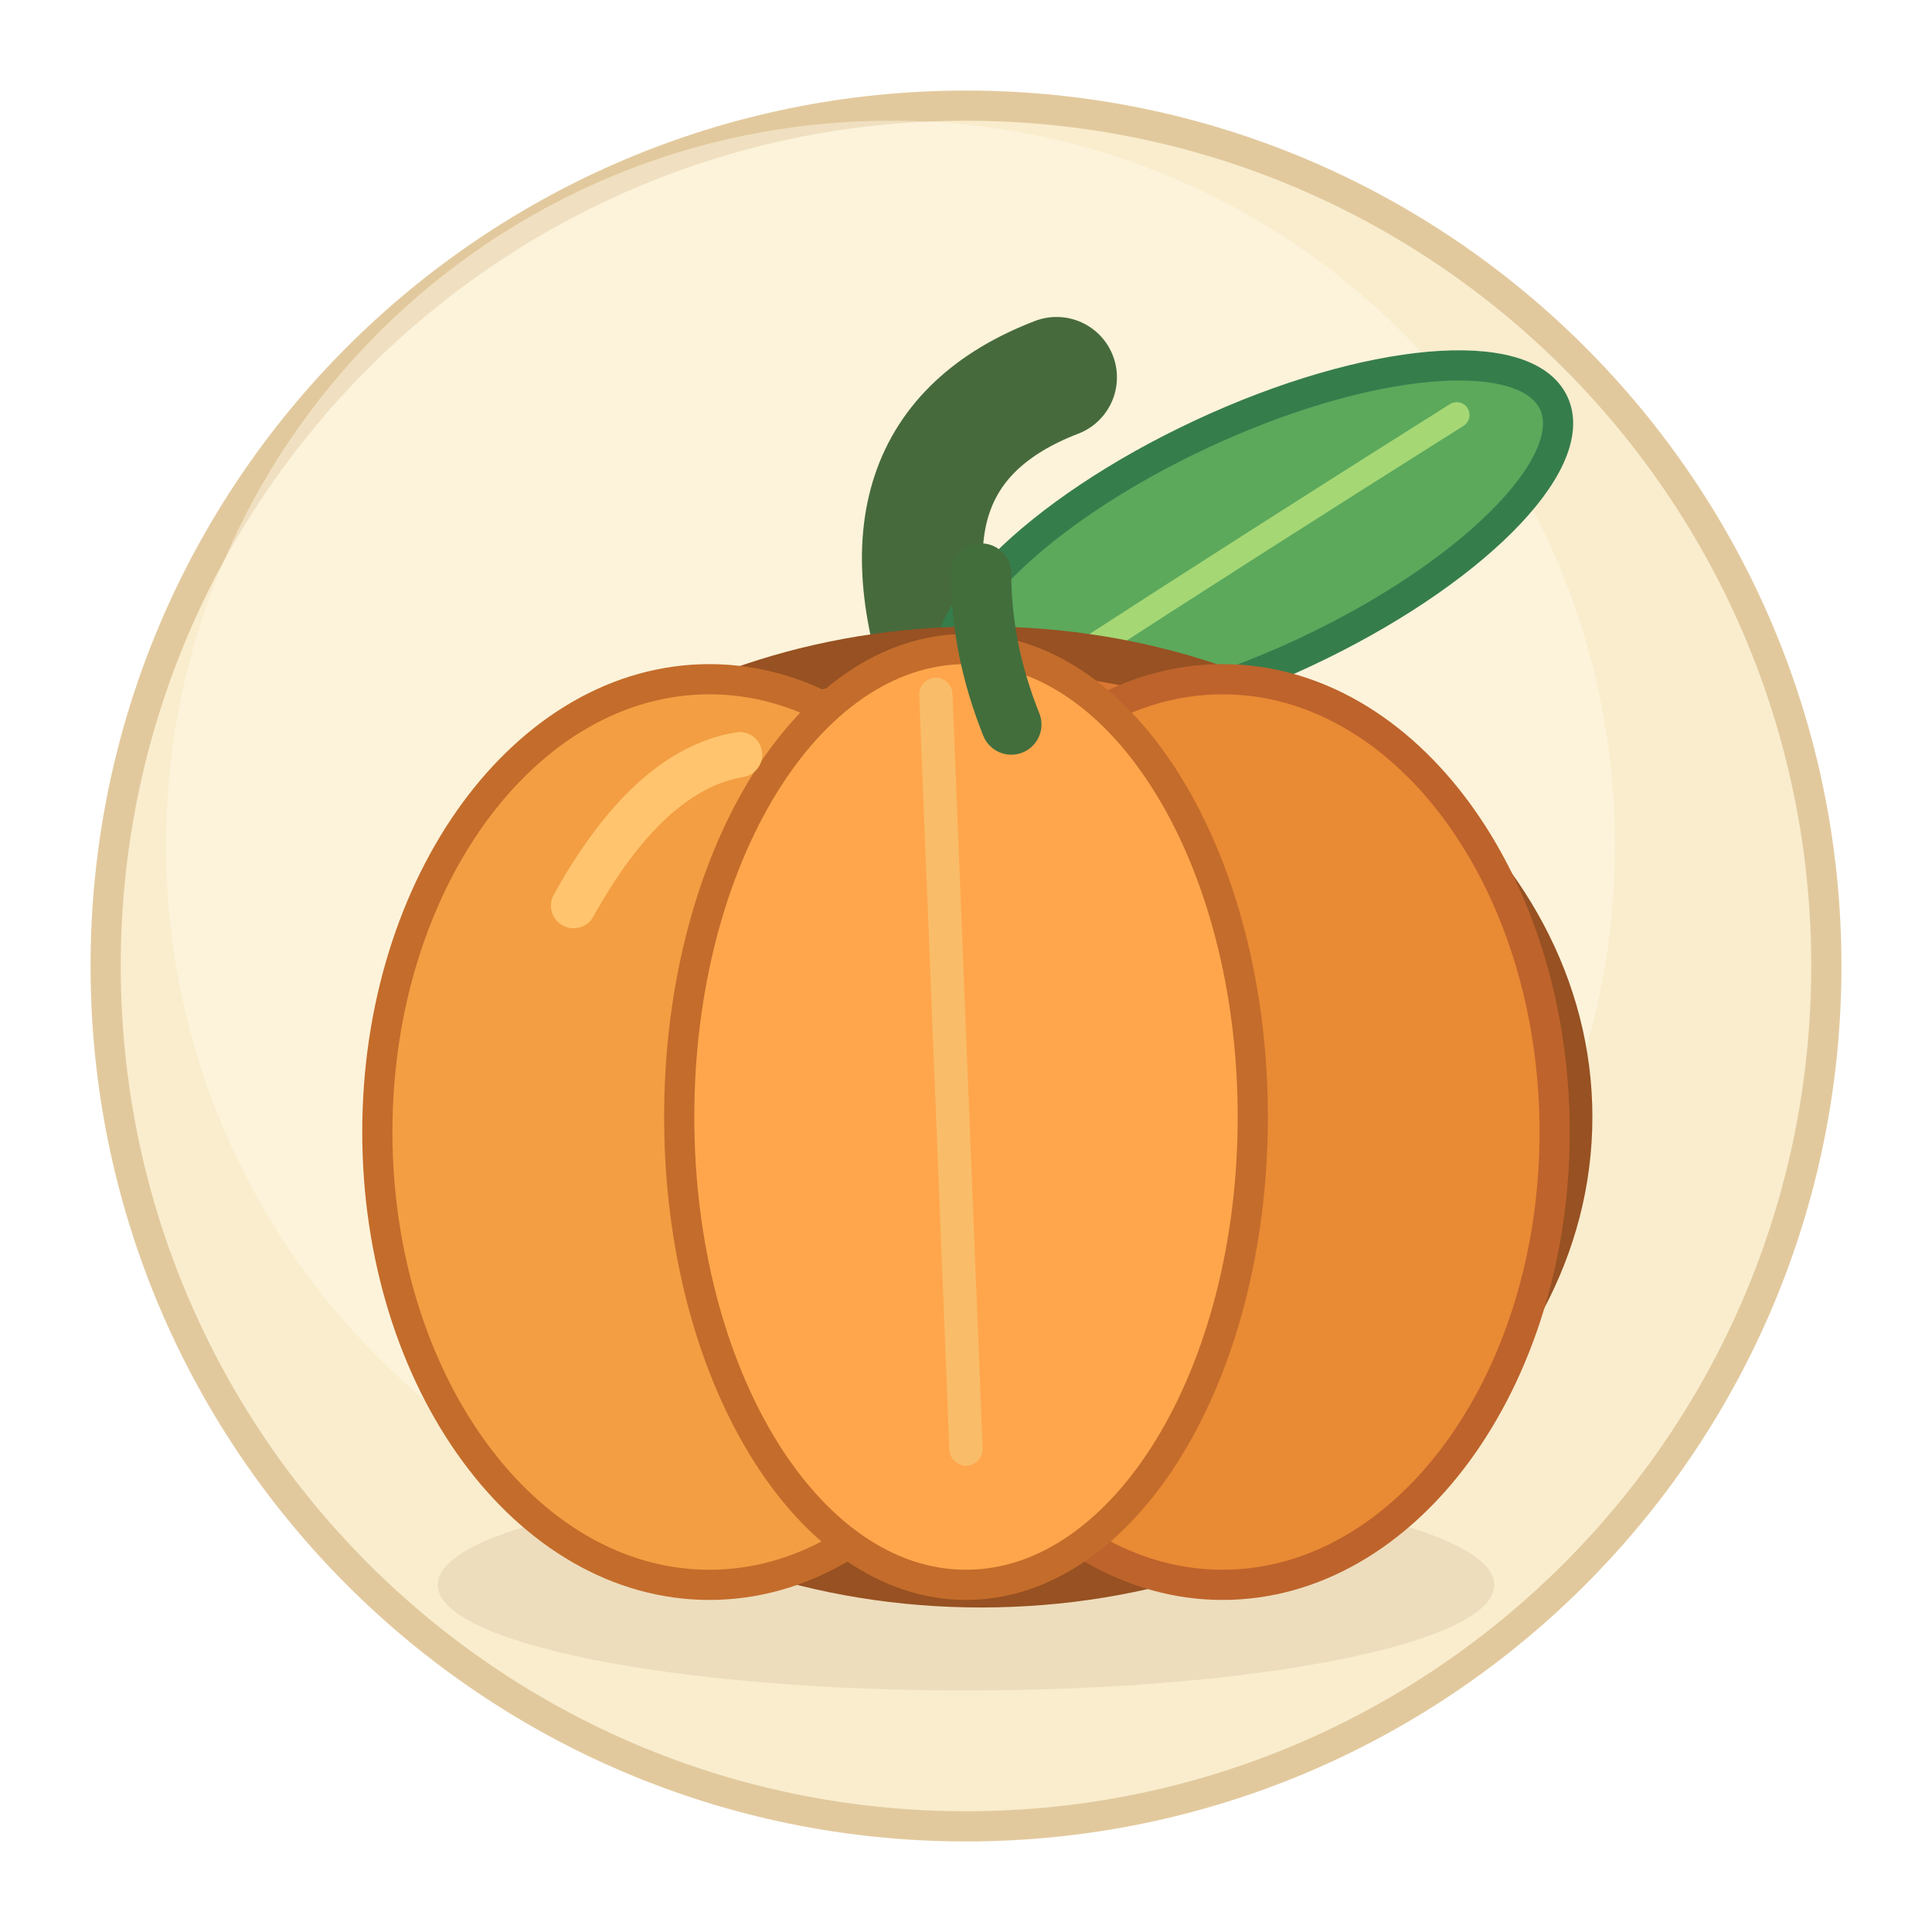
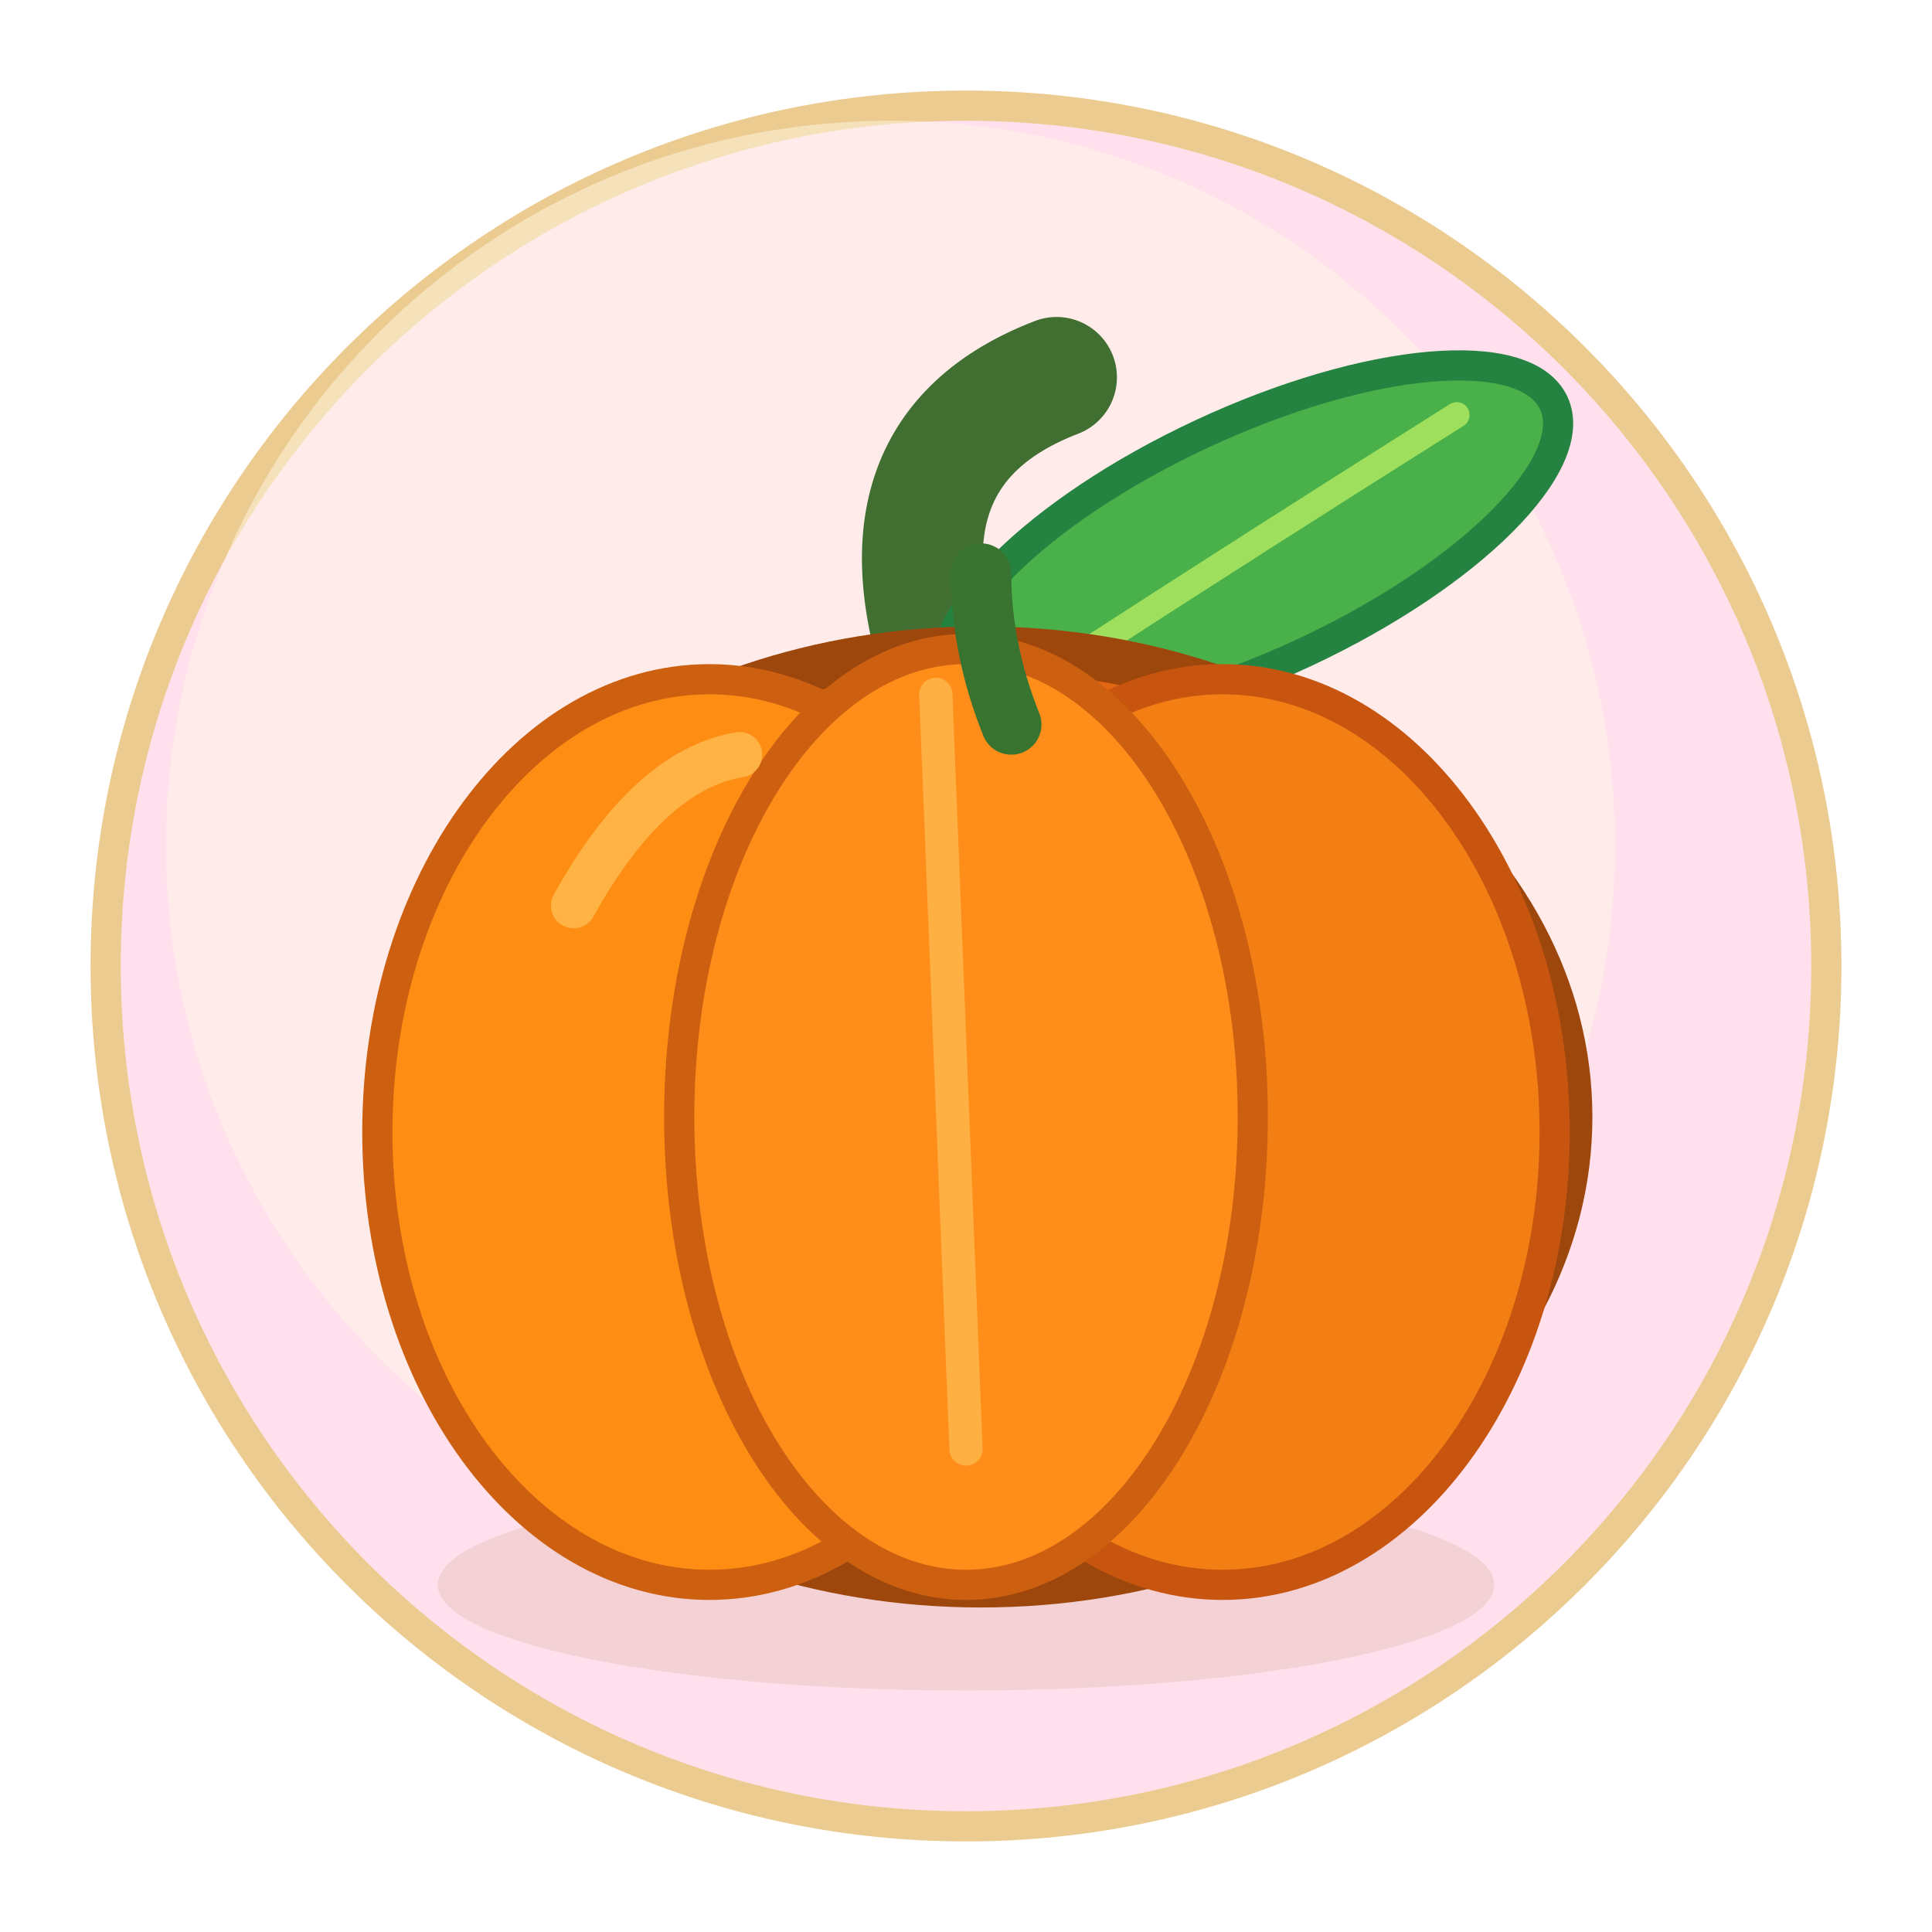
<svg xmlns="http://www.w3.org/2000/svg" width="128" height="128" viewBox="0 0 128 128">
  <g stroke-linecap="round" stroke-linejoin="round">
-     <circle cx="64" cy="64" r="57" fill="#f9edce" stroke="#e2c99d" stroke-width="2" />
+     <circle cx="64" cy="64" r="57" fill="#ffe0ec" stroke="#eccb90" stroke-width="2" />
    <circle cx="59" cy="56" r="48" fill="#fff9e7" opacity=".48" />
-     <ellipse cx="64" cy="105" rx="35" ry="7" fill="#99734d" opacity=".13" />
-     <path d="M63 46 Q57 30 70 25" fill="none" stroke="#476a3c" stroke-width="8" />
+     <ellipse cx="64" cy="105" rx="35" ry="7" fill="#a06d3a" opacity=".13" />
+     <path d="M63 46 Q57 30 70 25" fill="none" stroke="#406f31" stroke-width="8" />
    <g transform="rotate(-25 83 36)">
-       <ellipse cx="83" cy="36" rx="22" ry="8" fill="#5ca95c" stroke="#367d4c" stroke-width="2" transform="rotate(0 83 36)" />
-       <path d="M68.7 38.0 Q83 36 98.84 34.0" fill="none" stroke="#b2df79" stroke-width="1.7" opacity=".85" />
+       <ellipse cx="83" cy="36" rx="22" ry="8" fill="#4ab14a" stroke="#248341" stroke-width="2" transform="rotate(0 83 36)" />
+       <path d="M68.7 38.0 Q83 36 98.84 34.0" fill="none" stroke="#ade961" stroke-width="1.7" opacity=".85" />
    </g>
-     <ellipse cx="65" cy="74" rx="39" ry="31" fill="#d97734" stroke="#975122" stroke-width="3" transform="rotate(0 65 74)" />
-     <ellipse cx="47" cy="75" rx="22" ry="30" fill="#f39e43" stroke="#c46c2b" stroke-width="2" transform="rotate(0 47 75)" />
-     <ellipse cx="81" cy="75" rx="22" ry="30" fill="#e98a34" stroke="#be632c" stroke-width="2" transform="rotate(0 81 75)" />
-     <ellipse cx="64" cy="74" rx="19" ry="31" fill="#ffa64c" stroke="#c46c2b" stroke-width="2" transform="rotate(0 64 74)" />
-     <path d="M62 46 L64 96" fill="none" stroke="#f9bd69" stroke-width="2.2" />
-     <path d="M38 60 Q43 51 49 50" fill="none" stroke="#ffc46d" stroke-width="3" />
-     <path d="M67 48 Q65 43 65 38" fill="none" stroke="#426e3c" stroke-width="4" />
+     <ellipse cx="65" cy="74" rx="39" ry="31" fill="#e36712" stroke="#9e470d" stroke-width="3" transform="rotate(0 65 74)" />
+     <ellipse cx="47" cy="75" rx="22" ry="30" fill="#fe8d14" stroke="#cd6010" stroke-width="2" transform="rotate(0 47 75)" />
+     <ellipse cx="81" cy="75" rx="22" ry="30" fill="#f37e13" stroke="#c75510" stroke-width="2" transform="rotate(0 81 75)" />
+     <ellipse cx="64" cy="74" rx="19" ry="31" fill="#ff8d1a" stroke="#cd6010" stroke-width="2" transform="rotate(0 64 74)" />
+     <path d="M62 46 L64 96" fill="none" stroke="#ffb042" stroke-width="2.2" />
+     <path d="M38 60 Q43 51 49 50" fill="none" stroke="#ffb344" stroke-width="3" />
+     <path d="M67 48 Q65 43 65 38" fill="none" stroke="#387330" stroke-width="4" />
  </g>
</svg>
